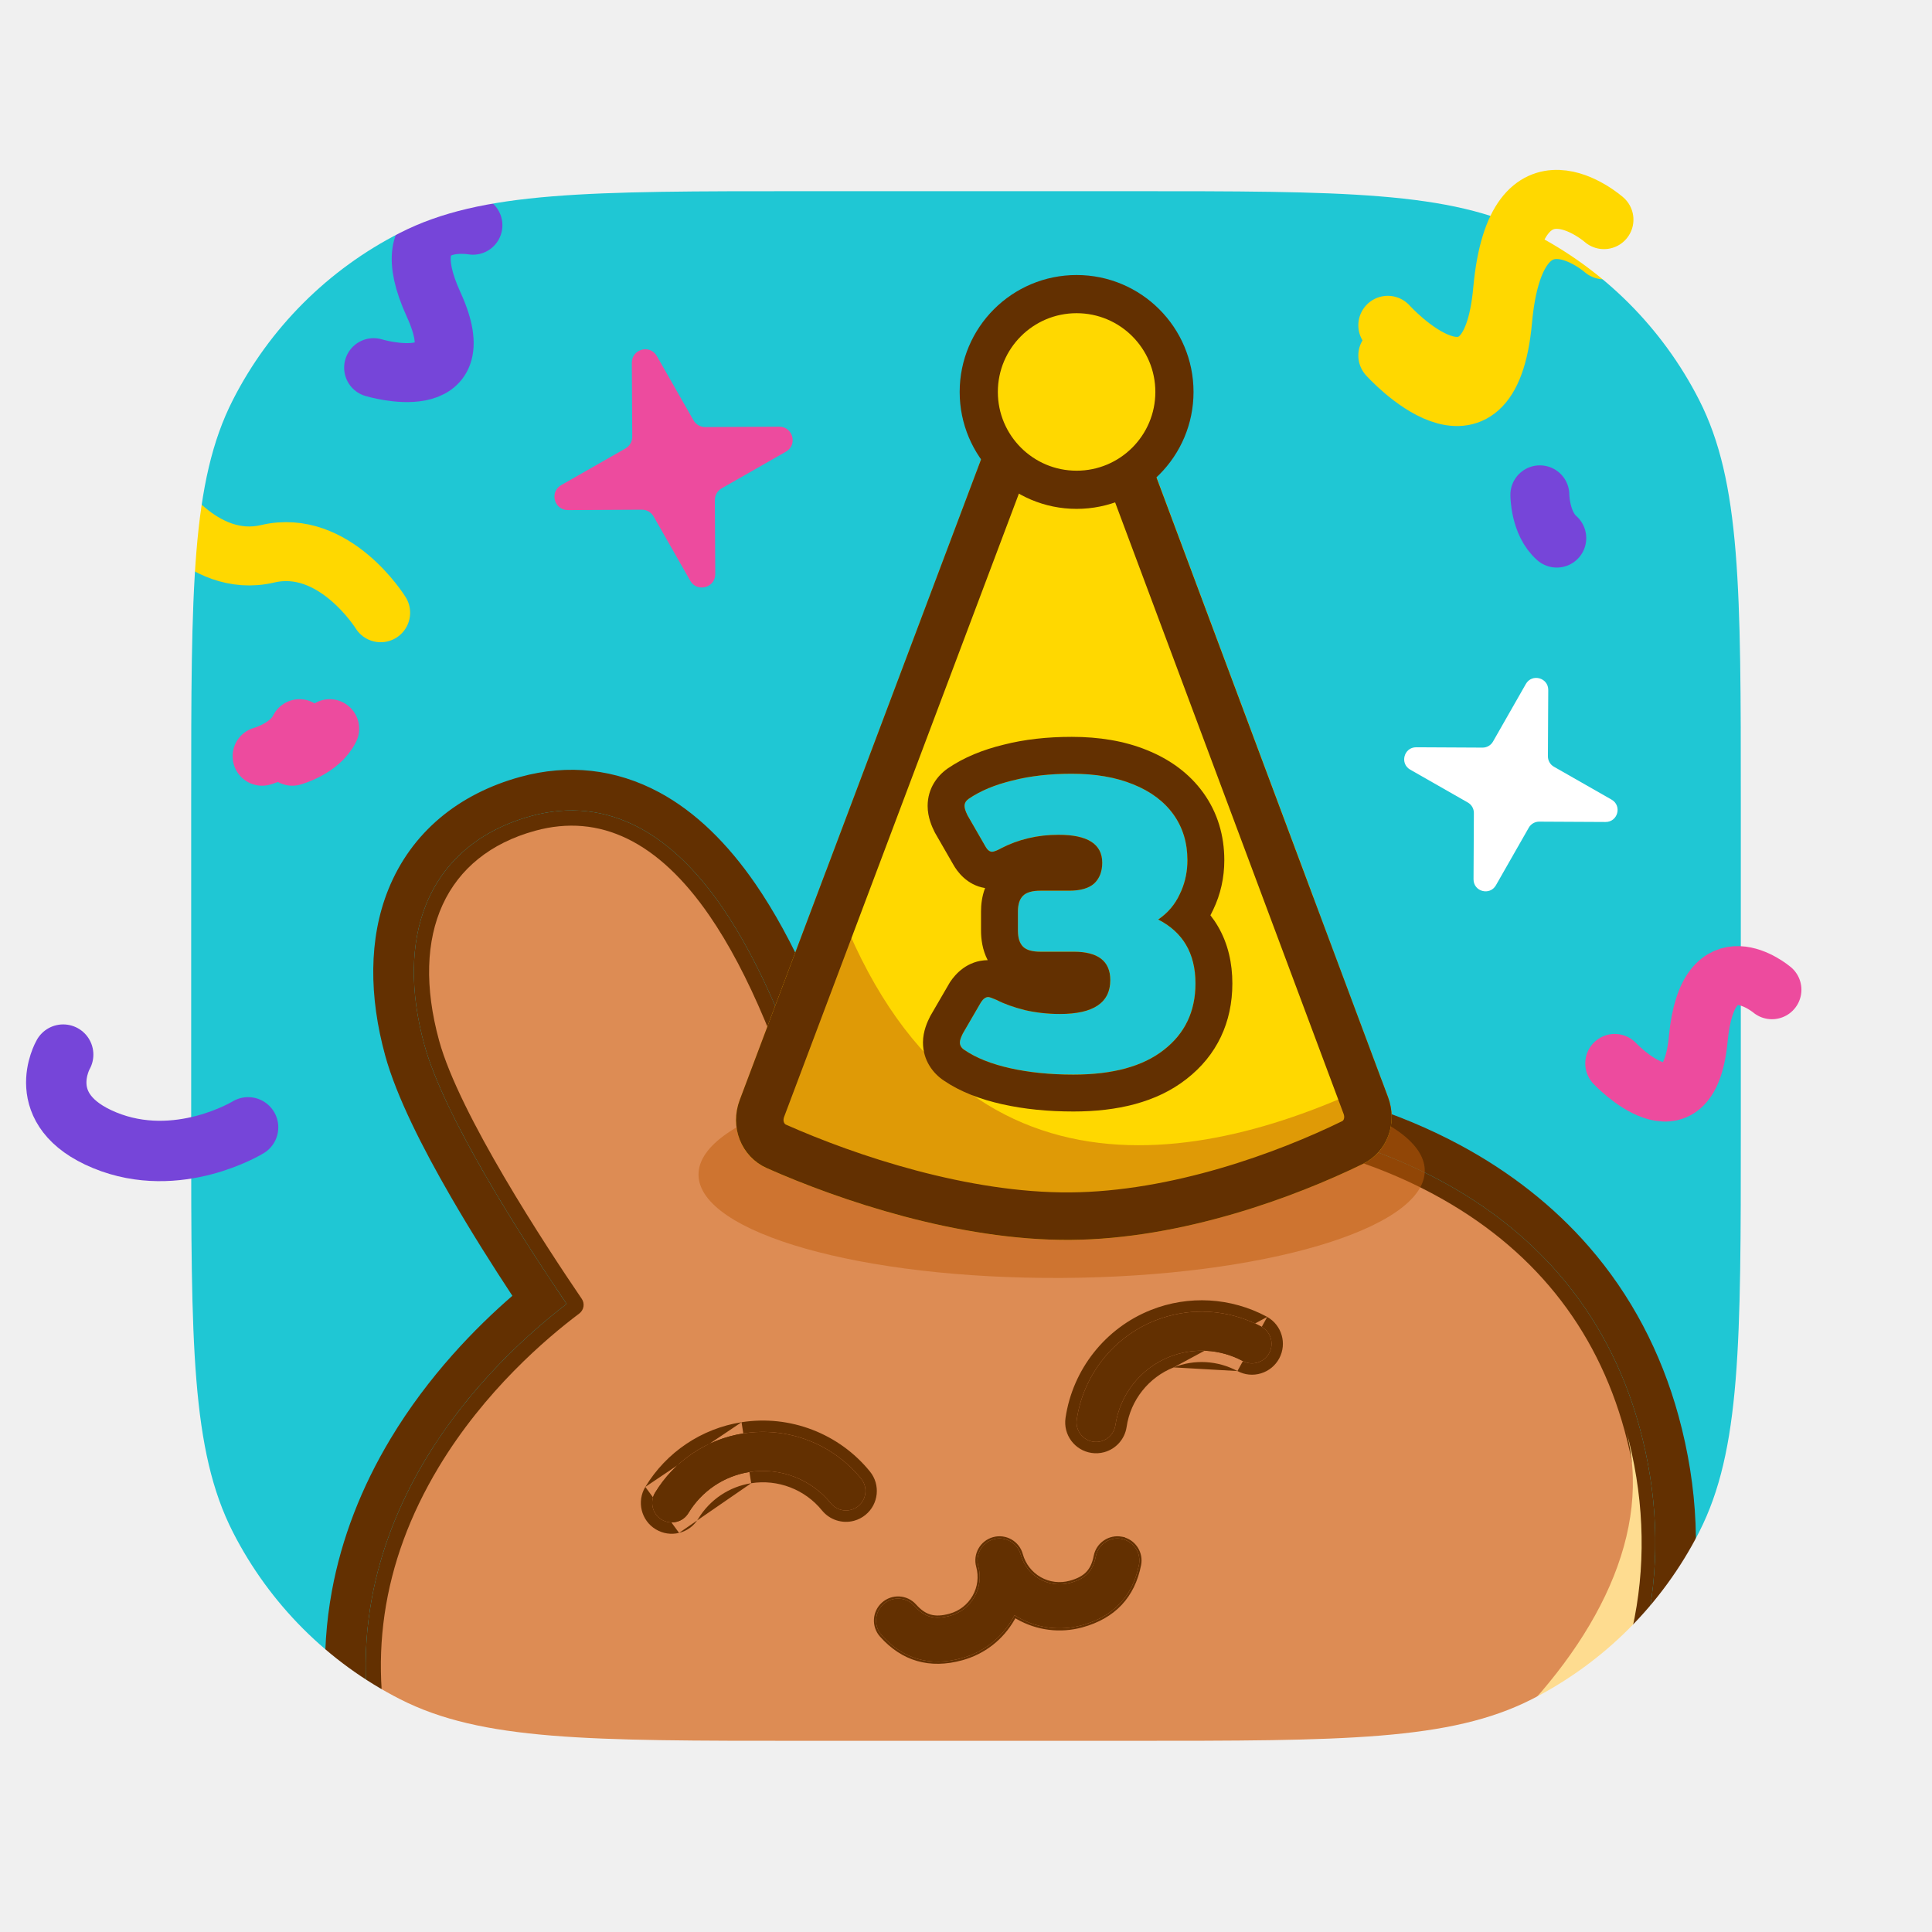
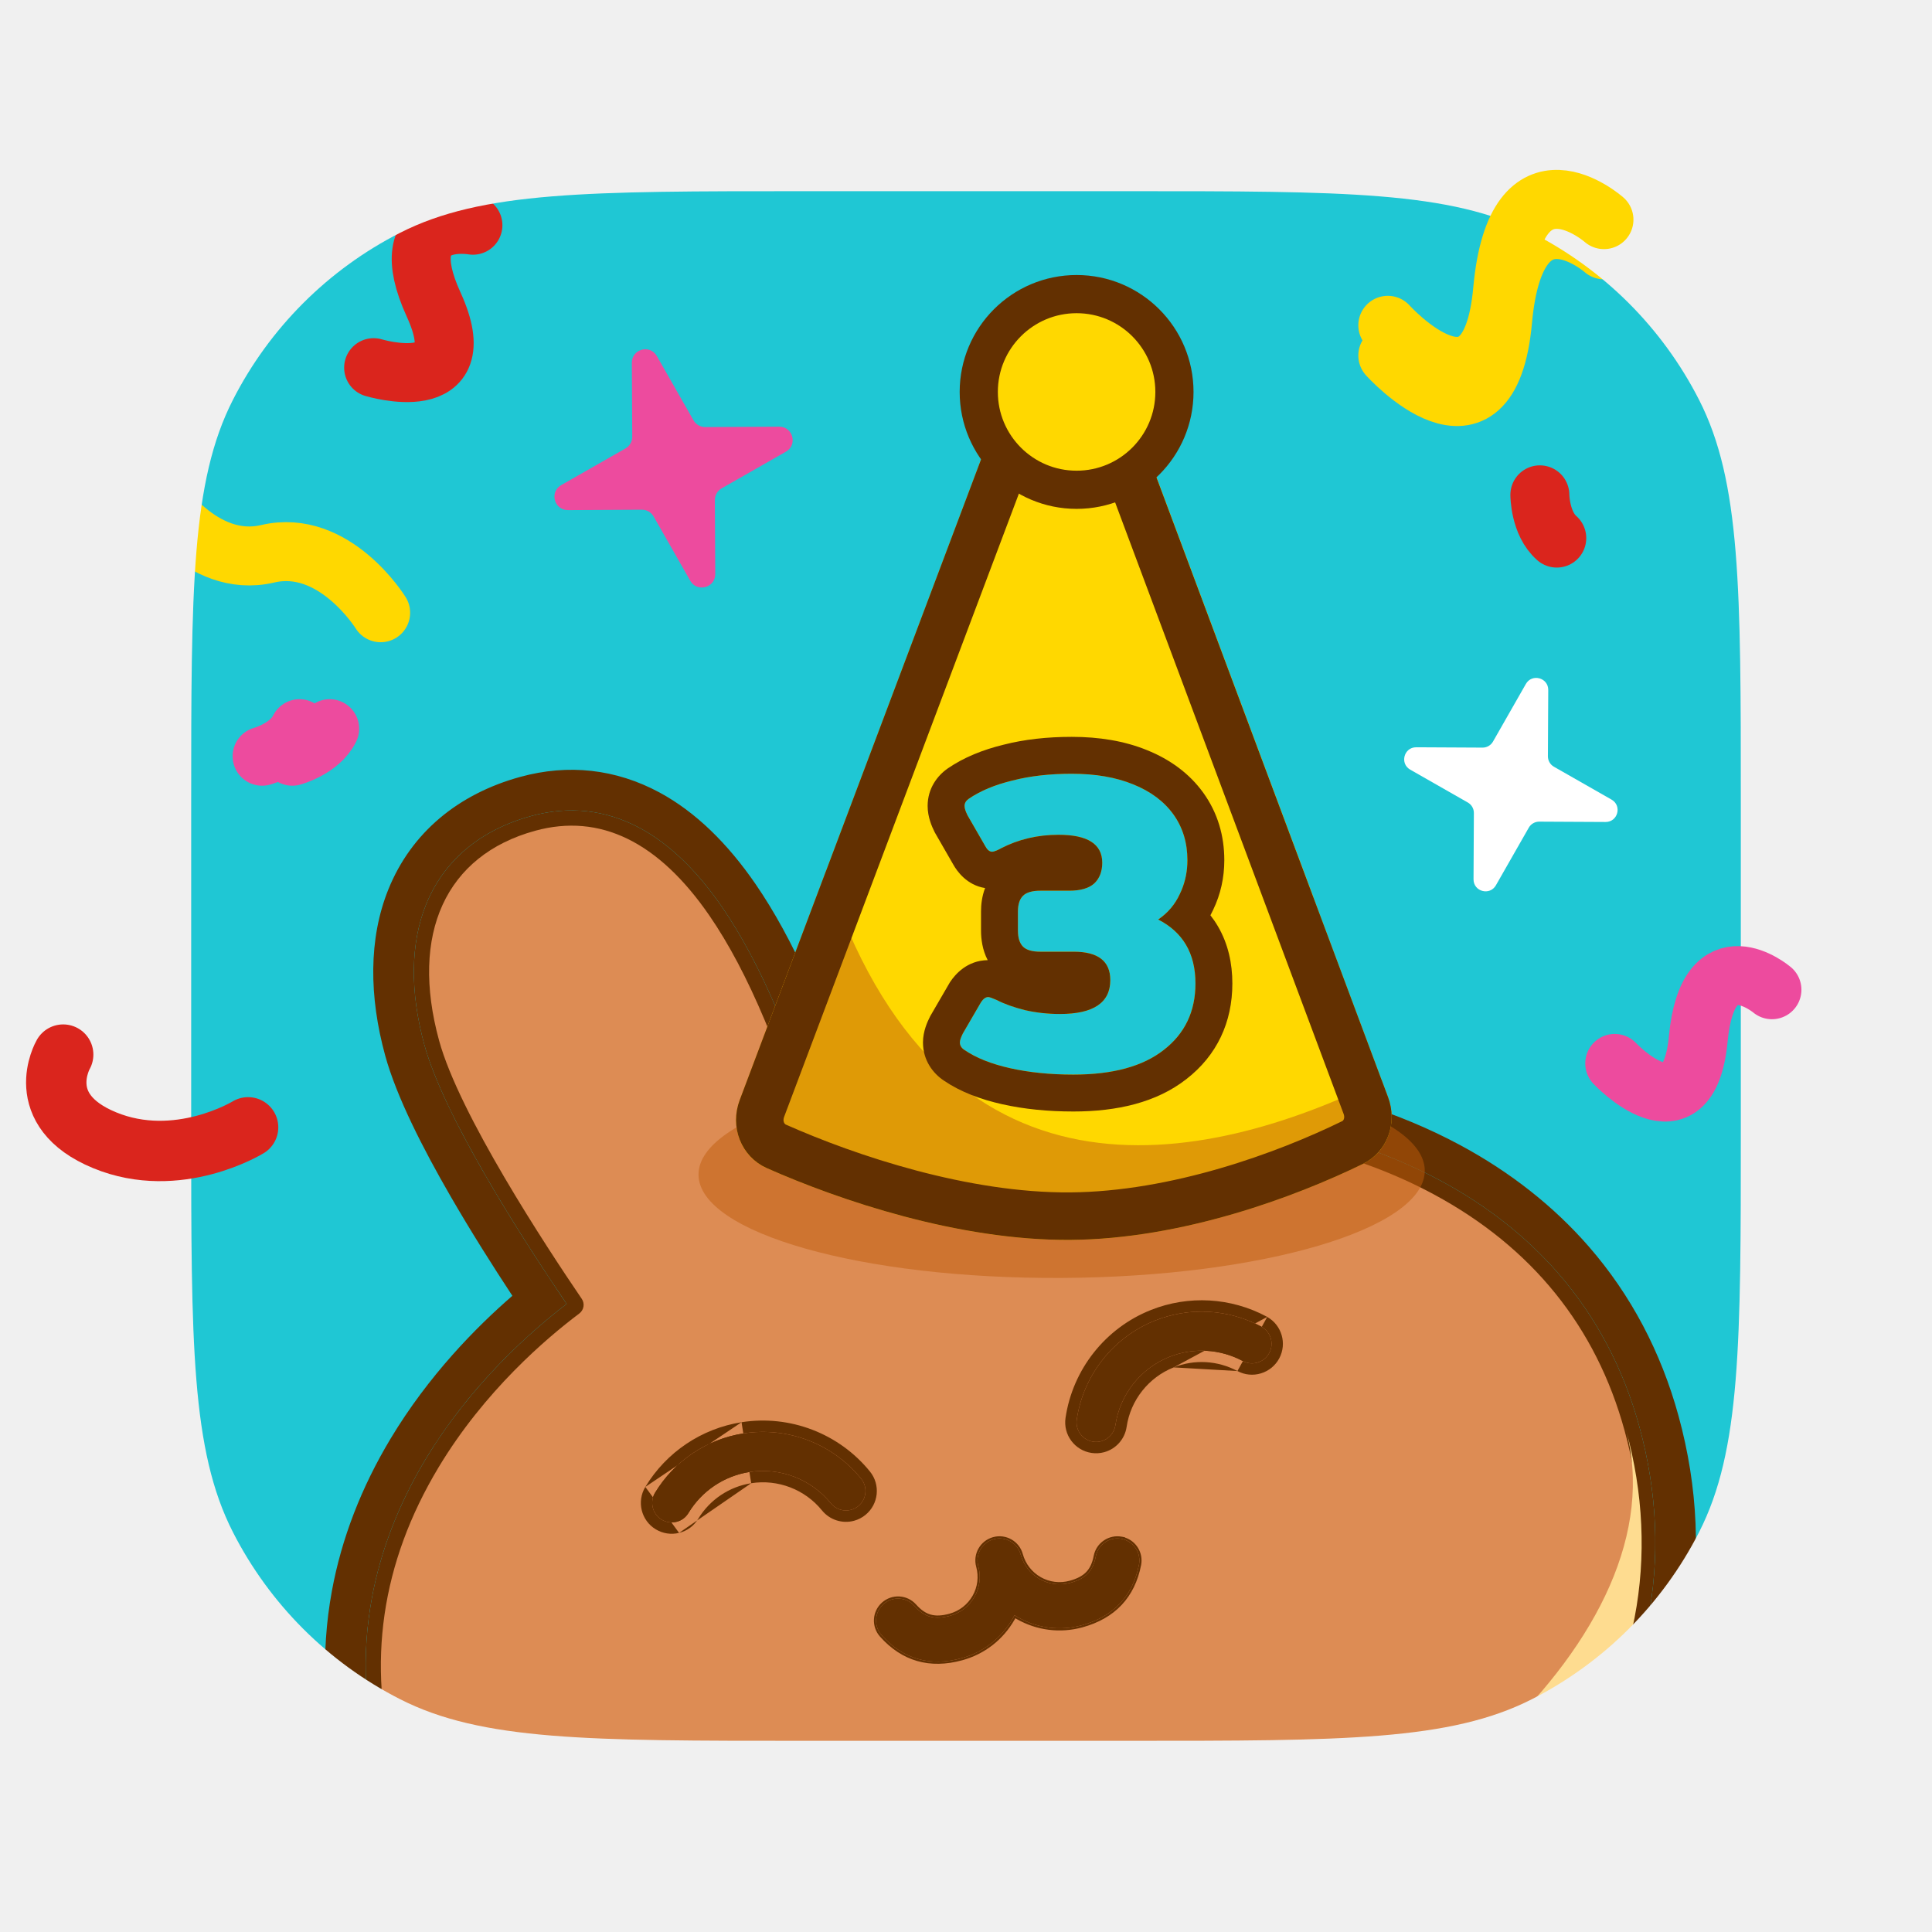
<svg xmlns="http://www.w3.org/2000/svg" width="192" height="192" fill="none" viewBox="0 0 192 192">
  <mask id="mask0_520_268" style="mask-type:alpha" width="154" height="154" x="19" y="19" maskUnits="userSpaceOnUse">
    <path fill="#EFF3F5" d="M19 79.8C19 58.518 19 47.877 23.142 39.748C26.785 32.598 32.598 26.785 39.748 23.142C47.877 19 58.518 19 79.8 19H112.2C133.482 19 144.123 19 152.252 23.142C159.402 26.785 165.215 32.598 168.858 39.748C173 47.877 173 58.518 173 79.8V112.2C173 133.482 173 144.123 168.858 152.252C165.215 159.402 159.402 165.215 152.252 168.858C144.123 173 133.482 173 112.2 173H79.8C58.518 173 47.877 173 39.748 168.858C32.598 165.215 26.785 159.402 23.142 152.252C19 144.123 19 133.482 19 112.2V79.8Z" />
  </mask>
  <g mask="url(#mask0_520_268)">
    <g clip-path="url(#clip0_520_268)">
      <rect width="166" height="166" fill="#1FC7D4" transform="translate(10 15)" />
      <path fill="#633001" d="M102.38 70.655C111.098 68.264 116.89 73.668 119.355 82.66C121.315 89.806 120.577 105.401 120.195 111.499C120.162 112.163 120.387 112.813 120.82 113.317C121.256 113.82 121.868 114.139 122.528 114.206C130.27 115.047 153.647 119.48 159.98 142.579C166.65 166.905 150.732 190.995 112.105 201.616L112.009 201.643C73.363 212.187 47.388 199.602 40.719 175.276C34.05 150.949 52.256 136.435 58.465 131.77C58.998 131.375 59.362 130.789 59.481 130.134C59.596 129.479 59.458 128.806 59.091 128.252C55.653 123.201 47.065 110.163 45.106 103.016C42.641 94.024 44.88 86.419 53.585 84.033C66.133 80.592 74.13 97.507 79.583 116.524C79.756 117.138 80.164 117.651 80.717 117.964C81.267 118.281 81.92 118.361 82.536 118.196L94.897 114.807C95.51 114.635 96.027 114.234 96.343 113.68C96.659 113.131 96.748 112.479 96.583 111.863C91.58 92.725 89.828 74.096 102.376 70.656M101.571 67.72C97.792 68.756 94.864 70.964 92.865 74.284C91.169 77.102 90.158 80.765 89.86 85.168C89.397 92.008 90.583 100.801 93.482 112.036L82.337 115.092C79.104 103.951 75.639 95.782 71.752 90.132C69.251 86.497 66.513 83.864 63.616 82.303C60.204 80.467 56.557 80.061 52.78 81.097C47.708 82.487 44.096 85.533 42.333 89.91C40.785 93.752 40.728 98.562 42.17 103.823C44.124 110.95 51.752 122.858 56.314 129.583C52.897 132.193 46.826 137.484 42.28 145.044C39.611 149.481 37.82 154.123 36.952 158.841C35.914 164.488 36.193 170.289 37.782 176.083C39.575 182.625 42.667 188.377 46.969 193.176C51.305 198.013 56.779 201.777 63.24 204.365C69.794 206.989 77.274 208.36 85.474 208.44C93.934 208.522 103.131 207.225 112.811 204.584L112.911 204.556C122.586 201.895 131.161 198.324 138.396 193.939C145.409 189.689 151.145 184.694 155.443 179.094C159.679 173.575 162.468 167.542 163.732 161.168C164.985 154.844 164.712 148.321 162.918 141.778C161.329 135.984 158.613 130.851 154.842 126.522C151.691 122.906 147.782 119.825 143.228 117.37C135.451 113.176 127.535 111.726 123.263 111.229C123.756 103.119 124.246 88.984 122.292 81.859C120.85 76.597 118.351 72.487 115.063 69.974C111.316 67.108 106.652 66.331 101.576 67.722L101.571 67.72Z" />
      <path fill="#633001" fill-rule="evenodd" d="M116.165 111.274L116.167 111.247C116.355 108.238 116.629 102.912 116.617 97.482C116.604 91.911 116.284 86.722 115.463 83.727C114.368 79.735 112.665 77.051 110.761 75.595C109.02 74.264 106.723 73.649 103.447 74.547L102.644 71.615L102.64 71.616L103.444 74.548C101.337 75.126 99.936 76.267 98.932 77.936C97.859 79.718 97.153 82.266 96.925 85.645C96.466 92.441 98.009 101.355 100.486 110.834C100.924 112.487 100.682 114.228 99.844 115.688C98.996 117.171 97.607 118.238 95.988 118.693L95.976 118.696L83.59 122.092L83.578 122.095C81.965 122.527 80.214 122.328 78.716 121.469C77.263 120.643 76.168 119.277 75.701 117.629C73 108.211 69.781 99.756 65.92 94.145C64 91.355 62.093 89.524 60.261 88.538C58.546 87.615 56.759 87.347 54.652 87.925C51.385 88.821 49.721 90.521 48.9 92.556C48.003 94.781 47.904 97.959 48.998 101.949C49.819 104.944 52.19 109.571 55.02 114.37C57.779 119.047 60.731 123.488 62.428 125.98L62.443 126.002L62.457 126.025C63.398 127.447 63.749 129.169 63.456 130.833L63.454 130.844L63.452 130.855C63.152 132.508 62.237 133.994 60.88 135.003C54.633 139.698 38.703 152.658 44.611 174.209C47.609 185.141 54.876 193.385 65.873 197.789C76.982 202.238 92.19 202.866 110.942 197.75C110.943 197.75 110.945 197.749 110.947 197.749L111.749 200.69L111.841 200.665M112.009 201.643C112.009 201.643 112.009 201.643 112.009 201.643L112.105 201.616C121.761 198.961 129.997 195.465 136.817 191.333C143.637 187.201 149.039 182.435 153.027 177.24C153.027 177.24 153.027 177.24 153.027 177.24C157.014 172.045 159.586 166.422 160.745 160.577C160.744 160.577 160.745 160.577 160.745 160.577C161.903 154.732 161.648 148.664 159.981 142.583C159.981 142.581 159.981 142.58 159.98 142.579C158.398 136.805 155.75 132.198 152.547 128.521C152.547 128.521 152.547 128.521 152.547 128.521C149.344 124.844 145.587 122.097 141.785 120.047C141.785 120.047 141.785 120.047 141.785 120.047C134.423 116.076 126.896 114.713 122.911 114.249C122.779 114.234 122.652 114.219 122.528 114.206C121.868 114.139 121.256 113.82 120.82 113.317C120.387 112.813 120.162 112.163 120.195 111.499C120.204 111.353 120.214 111.201 120.223 111.044C120.611 104.658 121.267 89.64 119.356 82.664C119.356 82.663 119.356 82.661 119.355 82.66C118.123 78.166 116.06 74.568 113.216 72.392C113.216 72.391 113.215 72.391 113.215 72.391C110.369 70.213 106.74 69.459 102.38 70.655L102.376 70.656C101.555 70.881 100.794 71.171 100.092 71.523C98.114 72.513 96.597 73.987 95.474 75.854C95.474 75.854 95.474 75.854 95.474 75.854C93.952 78.383 93.15 81.633 92.898 85.373C92.403 92.699 94.013 101.908 96.43 111.275C96.481 111.471 96.532 111.667 96.583 111.863C96.748 112.479 96.659 113.131 96.343 113.68C96.027 114.234 95.51 114.635 94.897 114.807L82.536 118.196C81.92 118.361 81.267 118.281 80.717 117.964C80.164 117.651 79.756 117.138 79.583 116.524C79.528 116.329 79.471 116.134 79.415 115.94C76.718 106.648 73.407 97.906 69.245 91.857C69.245 91.857 69.245 91.857 69.245 91.857C67.12 88.769 64.773 86.382 62.174 84.983C62.173 84.983 62.173 84.983 62.172 84.983C59.573 83.584 56.721 83.173 53.585 84.033C49.232 85.226 46.496 87.724 45.157 91.047C43.817 94.371 43.873 98.52 45.106 103.016C45.106 103.017 45.106 103.018 45.106 103.018C47.02 109.993 55.244 122.578 58.834 127.874C58.923 128.004 59.009 128.13 59.091 128.252C59.458 128.806 59.596 129.479 59.481 130.134C59.362 130.789 58.998 131.375 58.465 131.77C58.366 131.844 58.264 131.921 58.16 132C54.931 134.442 48.957 139.254 44.589 146.433C44.589 146.433 44.589 146.433 44.589 146.433C42.348 150.116 40.53 154.422 39.723 159.351C39.723 159.351 39.723 159.351 39.723 159.351C38.948 164.085 39.106 169.394 40.719 175.276C40.719 175.277 40.719 175.277 40.719 175.278C42.387 181.359 45.261 186.707 49.238 191.142C53.215 195.578 58.294 199.102 64.373 201.536C64.373 201.536 64.373 201.536 64.373 201.536C70.452 203.97 77.53 205.315 85.504 205.392C93.477 205.47 102.345 204.279 112.005 201.644C112.006 201.644 112.008 201.643 112.009 201.643ZM112.811 204.584C103.131 207.225 93.934 208.522 85.474 208.44C77.274 208.36 69.794 206.989 63.24 204.365C56.779 201.777 51.305 198.013 46.969 193.176C42.667 188.377 39.575 182.625 37.782 176.083C37.781 176.083 37.781 176.082 37.781 176.081C36.193 170.288 35.914 164.488 36.952 158.841C37.82 154.123 39.611 149.481 42.28 145.044C46.496 138.032 52.024 132.973 55.531 130.193C55.543 130.183 55.556 130.174 55.568 130.164C55.828 129.958 56.078 129.764 56.314 129.583C56.313 129.581 56.311 129.578 56.309 129.575C56.304 129.569 56.3 129.562 56.295 129.555C56.129 129.31 55.958 129.057 55.784 128.799C55.775 128.785 55.765 128.771 55.756 128.757C51.154 121.919 44.047 110.667 42.17 103.823C42.17 103.823 42.17 103.822 42.17 103.821C40.728 98.561 40.786 93.752 42.333 89.91C44.096 85.533 47.708 82.487 52.78 81.097C56.557 80.061 60.204 80.467 63.616 82.303C66.513 83.864 69.251 86.497 71.752 90.132C75.528 95.62 78.905 103.485 82.058 114.142C82.07 114.179 82.081 114.217 82.092 114.254C82.174 114.532 82.255 114.811 82.337 115.092L93.482 112.036C93.482 112.035 93.482 112.034 93.481 112.033C93.409 111.751 93.337 111.47 93.266 111.191C93.257 111.153 93.247 111.115 93.237 111.077C90.516 100.299 89.41 91.812 89.86 85.168C90.158 80.765 91.169 77.102 92.865 74.284C94.864 70.964 97.792 68.756 101.571 67.72L101.576 67.722C106.652 66.331 111.316 67.108 115.063 69.974C118.35 72.486 120.849 76.596 122.291 81.855C122.292 81.856 122.292 81.858 122.292 81.859C124.168 88.701 123.791 102.006 123.322 110.233C123.321 110.25 123.32 110.267 123.319 110.283C123.301 110.594 123.283 110.898 123.265 111.194C123.264 111.203 123.264 111.211 123.263 111.219C123.263 111.222 123.263 111.225 123.263 111.229C123.558 111.263 123.871 111.302 124.201 111.346C124.216 111.348 124.232 111.35 124.248 111.353C128.682 111.951 136.015 113.48 143.228 117.37C147.782 119.825 151.691 122.906 154.842 126.522C158.612 130.85 161.328 135.982 162.916 141.774C162.917 141.775 162.917 141.776 162.918 141.778C164.712 148.321 164.985 154.844 163.732 161.168C162.468 167.542 159.679 173.575 155.443 179.094C151.145 184.694 145.409 189.689 138.396 193.939C131.162 198.324 122.588 201.895 112.913 204.556C112.913 204.556 112.912 204.556 112.911 204.556L112.811 204.584ZM43.964 195.87C39.222 190.58 35.839 184.264 33.889 177.15C32.148 170.799 31.829 164.383 32.982 158.111C33.944 152.88 35.922 147.784 38.821 142.964C42.587 136.701 47.293 131.916 50.919 128.775C48.986 125.838 46.794 122.377 44.77 118.874C42.035 114.143 39.403 108.996 38.278 104.891C36.675 99.046 36.621 93.288 38.59 88.402C40.882 82.71 45.586 78.884 51.712 77.204C56.478 75.897 61.193 76.415 65.529 78.749L65.531 78.75C69.149 80.7 72.33 83.852 75.077 87.844C78.831 93.3 82.089 100.695 85.064 110.159L88.622 109.183C86.354 99.524 85.386 91.502 85.833 84.895C86.16 80.062 87.287 75.725 89.407 72.203C91.947 67.984 95.737 65.134 100.504 63.827L102.118 63.385L102.2 63.431C107.735 62.338 113.089 63.383 117.515 66.769C121.699 69.966 124.584 74.952 126.185 80.792C127.31 84.897 127.671 90.666 127.731 96.13C127.776 100.174 127.656 104.269 127.491 107.778C132.214 108.628 138.701 110.343 145.144 113.817C150.091 116.485 154.391 119.861 157.885 123.871C162.074 128.679 165.069 134.36 166.81 140.711C168.761 147.826 169.072 154.983 167.692 161.953L167.691 161.954C166.298 168.978 163.232 175.575 158.645 181.552C153.997 187.608 147.861 192.922 140.488 197.391C132.882 202.001 123.951 205.706 113.981 208.448L113.874 208.478C103.899 211.199 94.328 212.562 85.435 212.476C76.814 212.392 68.827 210.95 61.74 208.111C54.745 205.311 48.743 201.201 43.964 195.87ZM122.102 118.22C120.419 118.044 118.873 117.232 117.772 115.963L117.764 115.954L117.757 115.946C116.656 114.664 116.08 113.004 116.164 111.3L116.165 111.274M122.102 118.22C125.714 118.613 132.911 119.847 139.867 123.598C146.742 127.306 153.279 133.399 156.088 143.646C159.085 154.579 157.04 165.381 149.827 174.78C142.541 184.274 129.78 192.57 111.038 197.724C111.037 197.724 111.036 197.724 111.035 197.725L111.843 200.664M111.035 197.725L110.947 197.749L111.035 197.725Z" clip-rule="evenodd" />
      <path fill="#DD8C54" d="M112.412 203.11C112.412 203.11 112.412 203.111 112.412 203.111C93.656 208.227 76.852 208.171 63.809 202.948C57.568 200.448 52.286 196.818 48.105 192.156C43.962 187.534 40.983 181.99 39.252 175.676C36.423 165.357 37.88 155.312 43.585 145.822C48.143 138.238 54.291 132.998 57.551 130.549C57.784 130.378 57.934 130.135 57.984 129.856C58.03 129.593 57.973 129.316 57.822 129.088C54.232 123.817 45.644 110.729 43.638 103.415C40.726 92.792 44.294 84.997 53.183 82.56C59.611 80.798 65.437 83.635 70.499 90.989C74.361 96.602 77.81 104.815 81.047 116.1C81.111 116.331 81.26 116.517 81.465 116.631C81.674 116.753 81.912 116.78 82.145 116.718L94.496 113.332C94.717 113.272 94.906 113.123 95.023 112.92C95.144 112.71 95.176 112.474 95.117 112.249C92.145 100.882 90.923 92.056 91.382 85.264C91.983 76.355 95.548 70.945 101.976 69.183C110.865 66.746 117.91 71.633 120.822 82.254C122.827 89.568 122.113 105.207 121.714 111.592C121.702 111.846 121.794 112.113 121.974 112.323C122.152 112.529 122.407 112.661 122.682 112.688C126.742 113.128 134.703 114.494 142.505 118.702C152.246 123.955 158.62 131.853 161.449 142.172C163.18 148.485 163.446 154.774 162.239 160.865C161.02 167.007 158.329 172.827 154.236 178.161C145.68 189.31 131.25 197.927 112.509 203.082L112.412 203.109C112.412 203.109 112.412 203.109 112.412 203.11Z" />
      <path fill="#633001" d="M73.869 142.453C70.213 143.032 67.015 145.182 65.096 148.351C64.542 149.267 64.836 150.463 65.751 151.016C66.195 151.284 66.716 151.364 67.22 151.24C67.73 151.118 68.149 150.805 68.418 150.361C69.743 148.171 71.951 146.686 74.476 146.286C77.521 145.805 80.621 146.994 82.564 149.392C83.049 149.989 83.843 150.245 84.585 150.042C84.845 149.971 85.083 149.848 85.293 149.677C86.124 149.003 86.252 147.78 85.578 146.948C82.764 143.478 78.276 141.756 73.867 142.454L73.869 142.453Z" />
      <path fill="#633001" fill-rule="evenodd" d="M73.805 142.463C70.176 143.057 67.004 145.201 65.096 148.351C64.542 149.267 64.836 150.463 65.751 151.016C66.195 151.284 66.716 151.364 67.22 151.24C67.73 151.118 68.149 150.805 68.418 150.361C69.743 148.171 71.951 146.686 74.476 146.286C77.521 145.805 80.621 146.994 82.564 149.392C83.049 149.989 83.843 150.245 84.585 150.042C84.845 149.971 85.083 149.848 85.293 149.677C86.124 149.003 86.252 147.78 85.578 146.948C82.778 143.494 78.319 141.773 73.931 142.444C73.91 142.447 73.89 142.45 73.869 142.453C73.869 142.453 73.869 142.453 73.869 142.453C73.869 142.453 73.868 142.453 73.867 142.454L73.869 142.453C73.869 142.453 73.868 142.453 73.867 142.453C73.867 142.453 73.867 142.453 73.867 142.453C73.847 142.457 73.826 142.46 73.805 142.463ZM73.693 141.339L73.693 141.339C69.709 141.97 66.222 144.314 64.132 147.767M73.693 141.339C78.498 140.58 83.387 142.455 86.454 146.238L86.454 146.238C87.52 147.552 87.319 149.486 86.005 150.552C85.672 150.823 85.293 151.017 84.883 151.13C83.709 151.452 82.455 151.047 81.689 150.104L81.687 150.103C79.998 148.017 77.3 146.982 74.653 147.401M67.487 152.337C66.692 152.531 65.866 152.403 65.169 151.982L65.168 151.982C63.718 151.106 63.254 149.215 64.132 147.767M67.487 152.337C68.294 152.141 68.961 151.64 69.383 150.946L69.383 150.945C70.537 149.039 72.456 147.748 74.652 147.401" clip-rule="evenodd" />
      <path fill="#633001" d="M125.342 131.834C122.075 130.087 118.228 129.869 114.788 131.235C110.64 132.883 107.659 136.652 107.007 141.073C106.851 142.132 107.585 143.12 108.643 143.275C108.911 143.316 109.18 143.299 109.438 143.228C110.182 143.024 110.733 142.402 110.846 141.639C111.296 138.584 113.356 135.981 116.218 134.842C118.592 133.899 121.251 134.05 123.507 135.257C123.964 135.503 124.488 135.557 124.986 135.403C125.482 135.253 125.89 134.917 126.136 134.461C126.641 133.517 126.284 132.339 125.34 131.834L125.342 131.834Z" />
      <path fill="#633001" fill-rule="evenodd" d="M125.341 131.835C125.341 131.835 125.342 131.836 125.342 131.836C125.693 132.024 125.963 132.306 126.137 132.634C126.43 133.186 126.452 133.869 126.136 134.461C125.89 134.917 125.482 135.253 124.986 135.403C124.488 135.557 123.964 135.503 123.507 135.257C121.251 134.05 118.592 133.899 116.218 134.842C113.356 135.981 111.296 138.584 110.846 141.639C110.733 142.402 110.182 143.024 109.438 143.228C109.18 143.299 108.911 143.316 108.644 143.275C107.585 143.12 106.851 142.132 107.007 141.073C107.659 136.652 110.64 132.883 114.788 131.235C117.876 130.008 121.293 130.059 124.323 131.346C124.667 131.492 125.006 131.655 125.339 131.833C125.34 131.833 125.34 131.833 125.34 131.833C125.341 131.833 125.341 131.834 125.342 131.834L125.34 131.834C125.34 131.835 125.341 131.835 125.341 131.835ZM125.935 130.875C125.915 130.862 125.895 130.851 125.874 130.839C122.314 128.936 118.12 128.698 114.371 130.186L114.371 130.187C109.849 131.984 106.602 136.09 105.891 140.908L105.891 140.909C105.644 142.583 106.802 144.143 108.476 144.391C108.901 144.455 109.329 144.428 109.737 144.316C110.912 143.994 111.784 143.009 111.962 141.803L111.962 141.803C112.353 139.146 114.147 136.88 116.635 135.891M125.935 130.875C127.382 131.692 127.917 133.521 127.13 134.993L127.129 134.995C126.744 135.713 126.096 136.244 125.316 136.482C124.527 136.724 123.693 136.637 122.975 136.252M116.635 135.89C118.7 135.07 121.011 135.201 122.975 136.252L116.635 135.89Z" clip-rule="evenodd" />
      <path fill="#633001" d="M111.468 152.93C110.284 152.699 109.135 153.47 108.904 154.654C108.615 156.135 107.9 156.878 106.36 157.301C105.329 157.583 104.246 157.448 103.32 156.923C102.388 156.389 101.719 155.527 101.437 154.496C101.118 153.332 99.915 152.647 98.751 152.966C97.588 153.285 96.902 154.488 97.221 155.651C97.504 156.683 97.369 157.765 96.843 158.692C96.31 159.624 95.448 160.292 94.416 160.575C92.876 160.997 91.885 160.722 90.879 159.596C90.076 158.695 88.695 158.618 87.794 159.421C86.893 160.224 86.815 161.605 87.618 162.505C89.742 164.884 92.418 165.652 95.571 164.788C97.727 164.197 99.523 162.804 100.639 160.854C100.702 160.743 100.762 160.63 100.821 160.517C100.931 160.587 101.043 160.653 101.155 160.719C103.101 161.823 105.361 162.107 107.513 161.517C110.667 160.652 112.577 158.627 113.19 155.498C113.422 154.313 112.651 153.165 111.466 152.934L111.468 152.93Z" />
      <path fill="#633001" fill-rule="evenodd" d="M111.239 152.898C110.139 152.8 109.121 153.546 108.904 154.654C108.615 156.135 107.9 156.878 106.36 157.301C105.329 157.583 104.246 157.448 103.32 156.923C102.388 156.389 101.719 155.527 101.437 154.496C101.118 153.332 99.915 152.647 98.751 152.966C97.588 153.285 96.902 154.488 97.221 155.651C97.504 156.683 97.369 157.765 96.843 158.692C96.31 159.624 95.448 160.292 94.416 160.575C92.876 160.997 91.885 160.722 90.879 159.596C90.076 158.695 88.695 158.618 87.794 159.421C86.893 160.224 86.815 161.605 87.618 162.505C89.742 164.884 92.418 165.652 95.571 164.788C97.727 164.197 99.523 162.804 100.639 160.854C100.666 160.806 100.693 160.757 100.72 160.708C100.754 160.645 100.787 160.582 100.821 160.518L100.821 160.517C100.882 160.556 100.943 160.593 101.005 160.63C101.055 160.66 101.105 160.689 101.155 160.719C103.101 161.823 105.361 162.107 107.513 161.517C110.667 160.652 112.577 158.627 113.19 155.498C113.407 154.387 112.743 153.308 111.683 152.987C111.616 152.967 111.548 152.95 111.479 152.936C111.475 152.935 111.471 152.935 111.467 152.934C111.467 152.934 111.467 152.934 111.466 152.934L111.468 152.93C111.468 152.93 111.467 152.93 111.467 152.93C111.463 152.929 111.459 152.928 111.456 152.928C111.383 152.914 111.311 152.904 111.239 152.898ZM111.792 152.796L111.803 152.776L111.509 152.719C110.209 152.465 108.947 153.312 108.693 154.613L108.693 154.613C108.554 155.328 108.316 155.841 107.947 156.226C107.575 156.611 107.052 156.888 106.304 157.093C105.327 157.361 104.303 157.233 103.426 156.736C102.544 156.231 101.912 155.415 101.644 154.439C101.294 153.161 99.972 152.408 98.694 152.759C97.416 153.109 96.663 154.43 97.014 155.708C97.282 156.685 97.154 157.709 96.656 158.586C96.151 159.468 95.336 160.1 94.359 160.368C93.611 160.573 93.02 160.602 92.505 160.459C91.991 160.317 91.525 159.996 91.039 159.453C90.157 158.463 88.64 158.378 87.651 159.26C86.661 160.142 86.576 161.659 87.458 162.648L87.458 162.649C88.543 163.864 89.776 164.675 91.149 165.07C92.522 165.464 94.02 165.436 95.628 164.995C97.839 164.389 99.682 162.96 100.825 160.961L100.826 160.961C100.852 160.914 100.878 160.867 100.904 160.82C100.951 160.848 100.999 160.876 101.045 160.904L101.045 160.904L101.049 160.906C103.044 162.038 105.362 162.329 107.57 161.724C109.178 161.283 110.481 160.543 111.461 159.504C112.441 158.465 113.088 157.137 113.401 155.539L113.401 155.539C113.636 154.335 112.929 153.166 111.792 152.796Z" clip-rule="evenodd" />
      <path fill="#FEDC90" d="M110.237 194.007C81.218 201.963 45.204 195.844 39.553 175.428C39.561 175.46 39.57 175.492 39.579 175.524C46.512 200.815 73.19 213.997 112.744 203.153C152.299 192.309 168.523 167.364 161.589 142.073C161.581 142.041 161.572 142.009 161.563 141.978C167.114 162.421 139.255 186.051 110.237 194.007Z" />
-       <path stroke="#7645D9" stroke-linecap="round" stroke-width="5.859" d="M153.029 49.176C153.029 49.176 153.029 52.01 154.71 53.475" />
+       <path stroke="#DA251D" stroke-linecap="round" stroke-width="5.859" d="M153.029 49.176C153.029 49.176 153.029 52.01 154.71 53.475" />
      <path stroke="#ED4B9E" stroke-linecap="round" stroke-width="5.859" d="M26.047 75.153C26.047 75.153 28.784 74.419 29.764 72.416" />
      <path fill="#fff" d="M148.662 87.978C148.055 89.042 146.431 88.607 146.438 87.382L146.472 80.793C146.474 80.363 146.244 79.966 145.871 79.753L140.148 76.488C139.084 75.881 139.519 74.257 140.744 74.263L147.333 74.297C147.763 74.299 148.16 74.07 148.373 73.696L151.638 67.973C152.245 66.909 153.869 67.345 153.863 68.569L153.829 75.158C153.827 75.588 154.056 75.986 154.43 76.198L160.153 79.464C161.217 80.071 160.781 81.695 159.557 81.688L152.968 81.654C152.538 81.652 152.141 81.882 151.928 82.255L148.662 87.978Z" />
      <path fill="#ED4B9E" d="M71.081 57.049C71.088 58.415 69.276 58.901 68.598 57.714L64.954 51.326C64.716 50.909 64.272 50.653 63.793 50.655L56.438 50.693C55.071 50.7 54.585 48.887 55.772 48.21L62.161 44.565C62.577 44.328 62.834 43.884 62.831 43.404L62.793 36.049C62.786 34.683 64.599 34.197 65.276 35.384L68.921 41.773C69.159 42.189 69.602 42.445 70.082 42.443L77.437 42.405C78.804 42.398 79.289 44.211 78.102 44.888L71.714 48.533C71.297 48.77 71.041 49.214 71.043 49.694L71.081 57.049Z" />
      <path stroke="#FFD800" stroke-linecap="round" stroke-width="5.859" d="M15.371 49.176C15.371 49.176 19.96 56.598 26.6 55.035C33.24 53.473 37.829 60.894 37.829 60.894" />
      <path stroke="#FFD800" stroke-linecap="round" stroke-width="5.859" d="M159.4 24.828C159.4 24.828 150.673 17.127 149.33 31.828C147.988 46.529 137.918 35.328 137.918 35.328" />
      <ellipse cx="105.504" cy="116.534" fill="#BF5C0C" opacity=".5" rx="36.087" ry="10.467" transform="rotate(-0.330456 105.504 116.534)" />
      <path fill="#FFD800" d="M106.374 123.219C117.448 123.136 128.689 118.968 135.452 115.659C137.902 114.46 138.897 111.582 137.944 109.033L111.192 37.435C109.362 32.539 102.435 32.547 100.589 37.447L73.514 109.322C72.518 111.966 73.616 114.939 76.194 116.082C83.427 119.291 95.281 123.301 106.374 123.219Z" />
      <path fill="#FFD800" fill-rule="evenodd" d="M98.205 43.775C106.285 48.422 113.913 57.24 120.315 72.072C125.076 83.102 128.33 88.264 130.524 89.173L111.192 37.435C109.362 32.539 102.435 32.547 100.589 37.447L98.205 43.775Z" clip-rule="evenodd" />
      <path fill="#BF5C0C" fill-rule="evenodd" d="M135.452 115.658C128.689 118.968 117.448 123.136 106.374 123.218C95.281 123.301 83.427 119.291 76.194 116.082C73.616 114.939 72.518 111.966 73.514 109.322L82.078 86.588C93.389 121.437 119.563 116.015 137.298 107.303L137.944 109.033C138.897 111.582 137.901 114.46 135.452 115.658Z" clip-rule="evenodd" opacity=".5" />
      <path stroke="#633001" stroke-width="4.719" d="M106.363 120.859C116.935 120.78 127.807 116.776 134.419 113.54C135.669 112.928 136.304 111.39 135.734 109.863L108.982 38.267C107.915 35.411 103.873 35.416 102.796 38.275L75.722 110.147C75.127 111.726 75.817 113.331 77.157 113.925C84.262 117.078 95.758 120.938 106.363 120.859Z" />
      <path fill="#1FC7D4" d="M106.676 106.792C104.374 106.792 102.283 106.581 100.402 106.16C98.521 105.739 97.005 105.135 95.855 104.349C95.546 104.153 95.391 103.9 95.391 103.591C95.391 103.395 95.49 103.1 95.686 102.707L97.497 99.591C97.721 99.254 97.96 99.086 98.213 99.086C98.325 99.086 98.606 99.184 99.055 99.381C99.813 99.774 100.753 100.11 101.876 100.391C102.999 100.644 104.15 100.77 105.329 100.77C108.669 100.77 110.34 99.647 110.34 97.401C110.34 95.521 109.133 94.58 106.718 94.58H103.392C102.578 94.58 102.002 94.412 101.665 94.075C101.329 93.738 101.16 93.205 101.16 92.475V90.58C101.16 89.878 101.329 89.359 101.665 89.022C102.002 88.685 102.578 88.517 103.392 88.517H106.255C107.378 88.517 108.206 88.278 108.74 87.801C109.273 87.296 109.54 86.608 109.54 85.738C109.54 83.885 108.094 82.959 105.203 82.959C103.125 82.959 101.216 83.408 99.476 84.306C99.392 84.362 99.251 84.432 99.055 84.516C98.858 84.601 98.704 84.643 98.592 84.643C98.339 84.643 98.114 84.46 97.918 84.095L96.149 81.022C95.953 80.629 95.855 80.32 95.855 80.095C95.855 79.814 95.995 79.576 96.276 79.379C97.427 78.593 98.872 77.99 100.613 77.569C102.353 77.12 104.318 76.895 106.508 76.895C108.866 76.895 110.901 77.246 112.614 77.948C114.354 78.649 115.687 79.646 116.614 80.937C117.54 82.229 118.003 83.745 118.003 85.485C118.003 86.692 117.751 87.815 117.245 88.854C116.768 89.892 116.052 90.734 115.098 91.38C117.568 92.643 118.803 94.763 118.803 97.738C118.803 100.518 117.751 102.721 115.645 104.349C113.568 105.978 110.578 106.792 106.676 106.792Z" />
      <path fill="#633001" fill-rule="evenodd" d="M95.686 102.707L97.497 99.591C97.721 99.254 97.96 99.086 98.213 99.086C98.325 99.086 98.606 99.184 99.055 99.381C99.813 99.774 100.753 100.11 101.876 100.391C102.999 100.644 104.15 100.77 105.329 100.77C108.669 100.77 110.34 99.647 110.34 97.401C110.34 95.521 109.133 94.58 106.718 94.58H103.392C102.578 94.58 102.002 94.412 101.665 94.075C101.329 93.738 101.16 93.205 101.16 92.475V90.58C101.16 89.878 101.329 89.359 101.665 89.022C102.002 88.685 102.578 88.517 103.392 88.517H106.255C107.378 88.517 108.206 88.278 108.74 87.801C109.273 87.296 109.54 86.608 109.54 85.738C109.54 83.885 108.094 82.959 105.202 82.959C103.125 82.959 101.216 83.408 99.476 84.306C99.392 84.362 99.251 84.432 99.055 84.516C98.858 84.601 98.704 84.643 98.591 84.643C98.339 84.643 98.114 84.46 97.918 84.095L96.149 81.022C95.953 80.629 95.855 80.32 95.855 80.095C95.855 79.814 95.995 79.576 96.276 79.379C97.427 78.593 98.872 77.99 100.613 77.569C102.353 77.12 104.318 76.895 106.508 76.895C108.866 76.895 110.901 77.246 112.614 77.948C114.354 78.649 115.687 79.646 116.614 80.937C117.54 82.229 118.003 83.745 118.003 85.485C118.003 86.546 117.808 87.542 117.418 88.473C117.364 88.601 117.306 88.728 117.245 88.854C116.768 89.892 116.052 90.734 115.098 91.38C116.323 92.007 117.244 92.844 117.862 93.891C118.49 94.956 118.803 96.239 118.803 97.738C118.803 100.518 117.751 102.721 115.645 104.349C113.568 105.978 110.578 106.792 106.676 106.792C104.374 106.792 102.283 106.581 100.402 106.16C98.521 105.739 97.005 105.135 95.855 104.349C95.546 104.153 95.391 103.9 95.391 103.591C95.391 103.395 95.49 103.1 95.686 102.707ZM93.823 107.403C92.71 106.67 91.724 105.369 91.724 103.591C91.724 102.46 92.195 101.489 92.406 101.067L92.458 100.964L94.383 97.651L94.445 97.557C94.924 96.839 96.109 95.444 98.157 95.419C97.624 94.395 97.493 93.315 97.493 92.475V90.58C97.493 89.894 97.584 89.073 97.896 88.255C96.085 87.965 95.106 86.585 94.722 85.894L92.917 82.757L92.869 82.662C92.617 82.157 92.187 81.21 92.187 80.095C92.187 78.347 93.156 77.086 94.173 76.375L94.19 76.363L94.207 76.351C95.805 75.26 97.679 74.508 99.723 74.011C101.812 73.475 104.084 73.228 106.508 73.228C109.214 73.228 111.74 73.629 113.994 74.55C116.257 75.465 118.195 76.851 119.593 78.8C121.01 80.774 121.67 83.054 121.67 85.485C121.67 87.209 121.308 88.871 120.56 90.422C120.475 90.605 120.385 90.785 120.29 90.96C120.564 91.309 120.817 91.679 121.045 92.071C122.053 93.799 122.47 95.74 122.47 97.738C122.47 101.59 120.94 104.886 117.898 107.243C114.932 109.563 111.017 110.459 106.676 110.459C104.155 110.459 101.79 110.228 99.601 109.738C97.445 109.256 95.467 108.516 93.823 107.403Z" clip-rule="evenodd" />
      <circle cx="106.991" cy="38.951" r="9.723" fill="#FFD800" stroke="#633001" stroke-width="3.794" />
-       <path stroke="#7645D9" stroke-linecap="round" stroke-width="5.859" d="M46.999 22.383C46.999 22.383 38.817 20.906 43.098 30.273C47.379 39.641 37.13 36.537 37.13 36.537" />
+       <path stroke="#DA251D" stroke-linecap="round" stroke-width="5.859" d="M46.999 22.383C46.999 22.383 38.817 20.906 43.098 30.273C47.379 39.641 37.13 36.537 37.13 36.537" />
    </g>
  </g>
  <path stroke="#FFD800" stroke-linecap="round" stroke-width="5.859" d="M159.4 21.828C159.4 21.828 150.673 14.127 149.33 28.828C147.987 43.53 137.918 32.328 137.918 32.328" />
  <path stroke="#ED4B9E" stroke-linecap="round" stroke-width="5.859" d="M176.094 98.359C176.094 98.359 169.747 92.988 168.77 103.241C167.794 113.494 160.47 105.682 160.47 105.682" />
  <path stroke="#ED4B9E" stroke-linecap="round" stroke-width="5.859" d="M29.047 75.153C29.047 75.153 31.784 74.419 32.763 72.416" />
-   <path stroke="#7645D9" stroke-linecap="round" stroke-width="6" d="M6.279 104.805C6.279 104.805 3.105 110.302 10.388 113.311C17.671 116.321 24.656 112.033 24.656 112.033" />
+   <path stroke="#DA251D" stroke-linecap="round" stroke-width="6" d="M6.279 104.805C6.279 104.805 3.105 110.302 10.388 113.311C17.671 116.321 24.656 112.033 24.656 112.033" />
  <defs>
    <clipPath id="clip0_520_268">
      <rect width="166" height="166" fill="#fff" transform="translate(10 15)" />
    </clipPath>
  </defs>
</svg>
